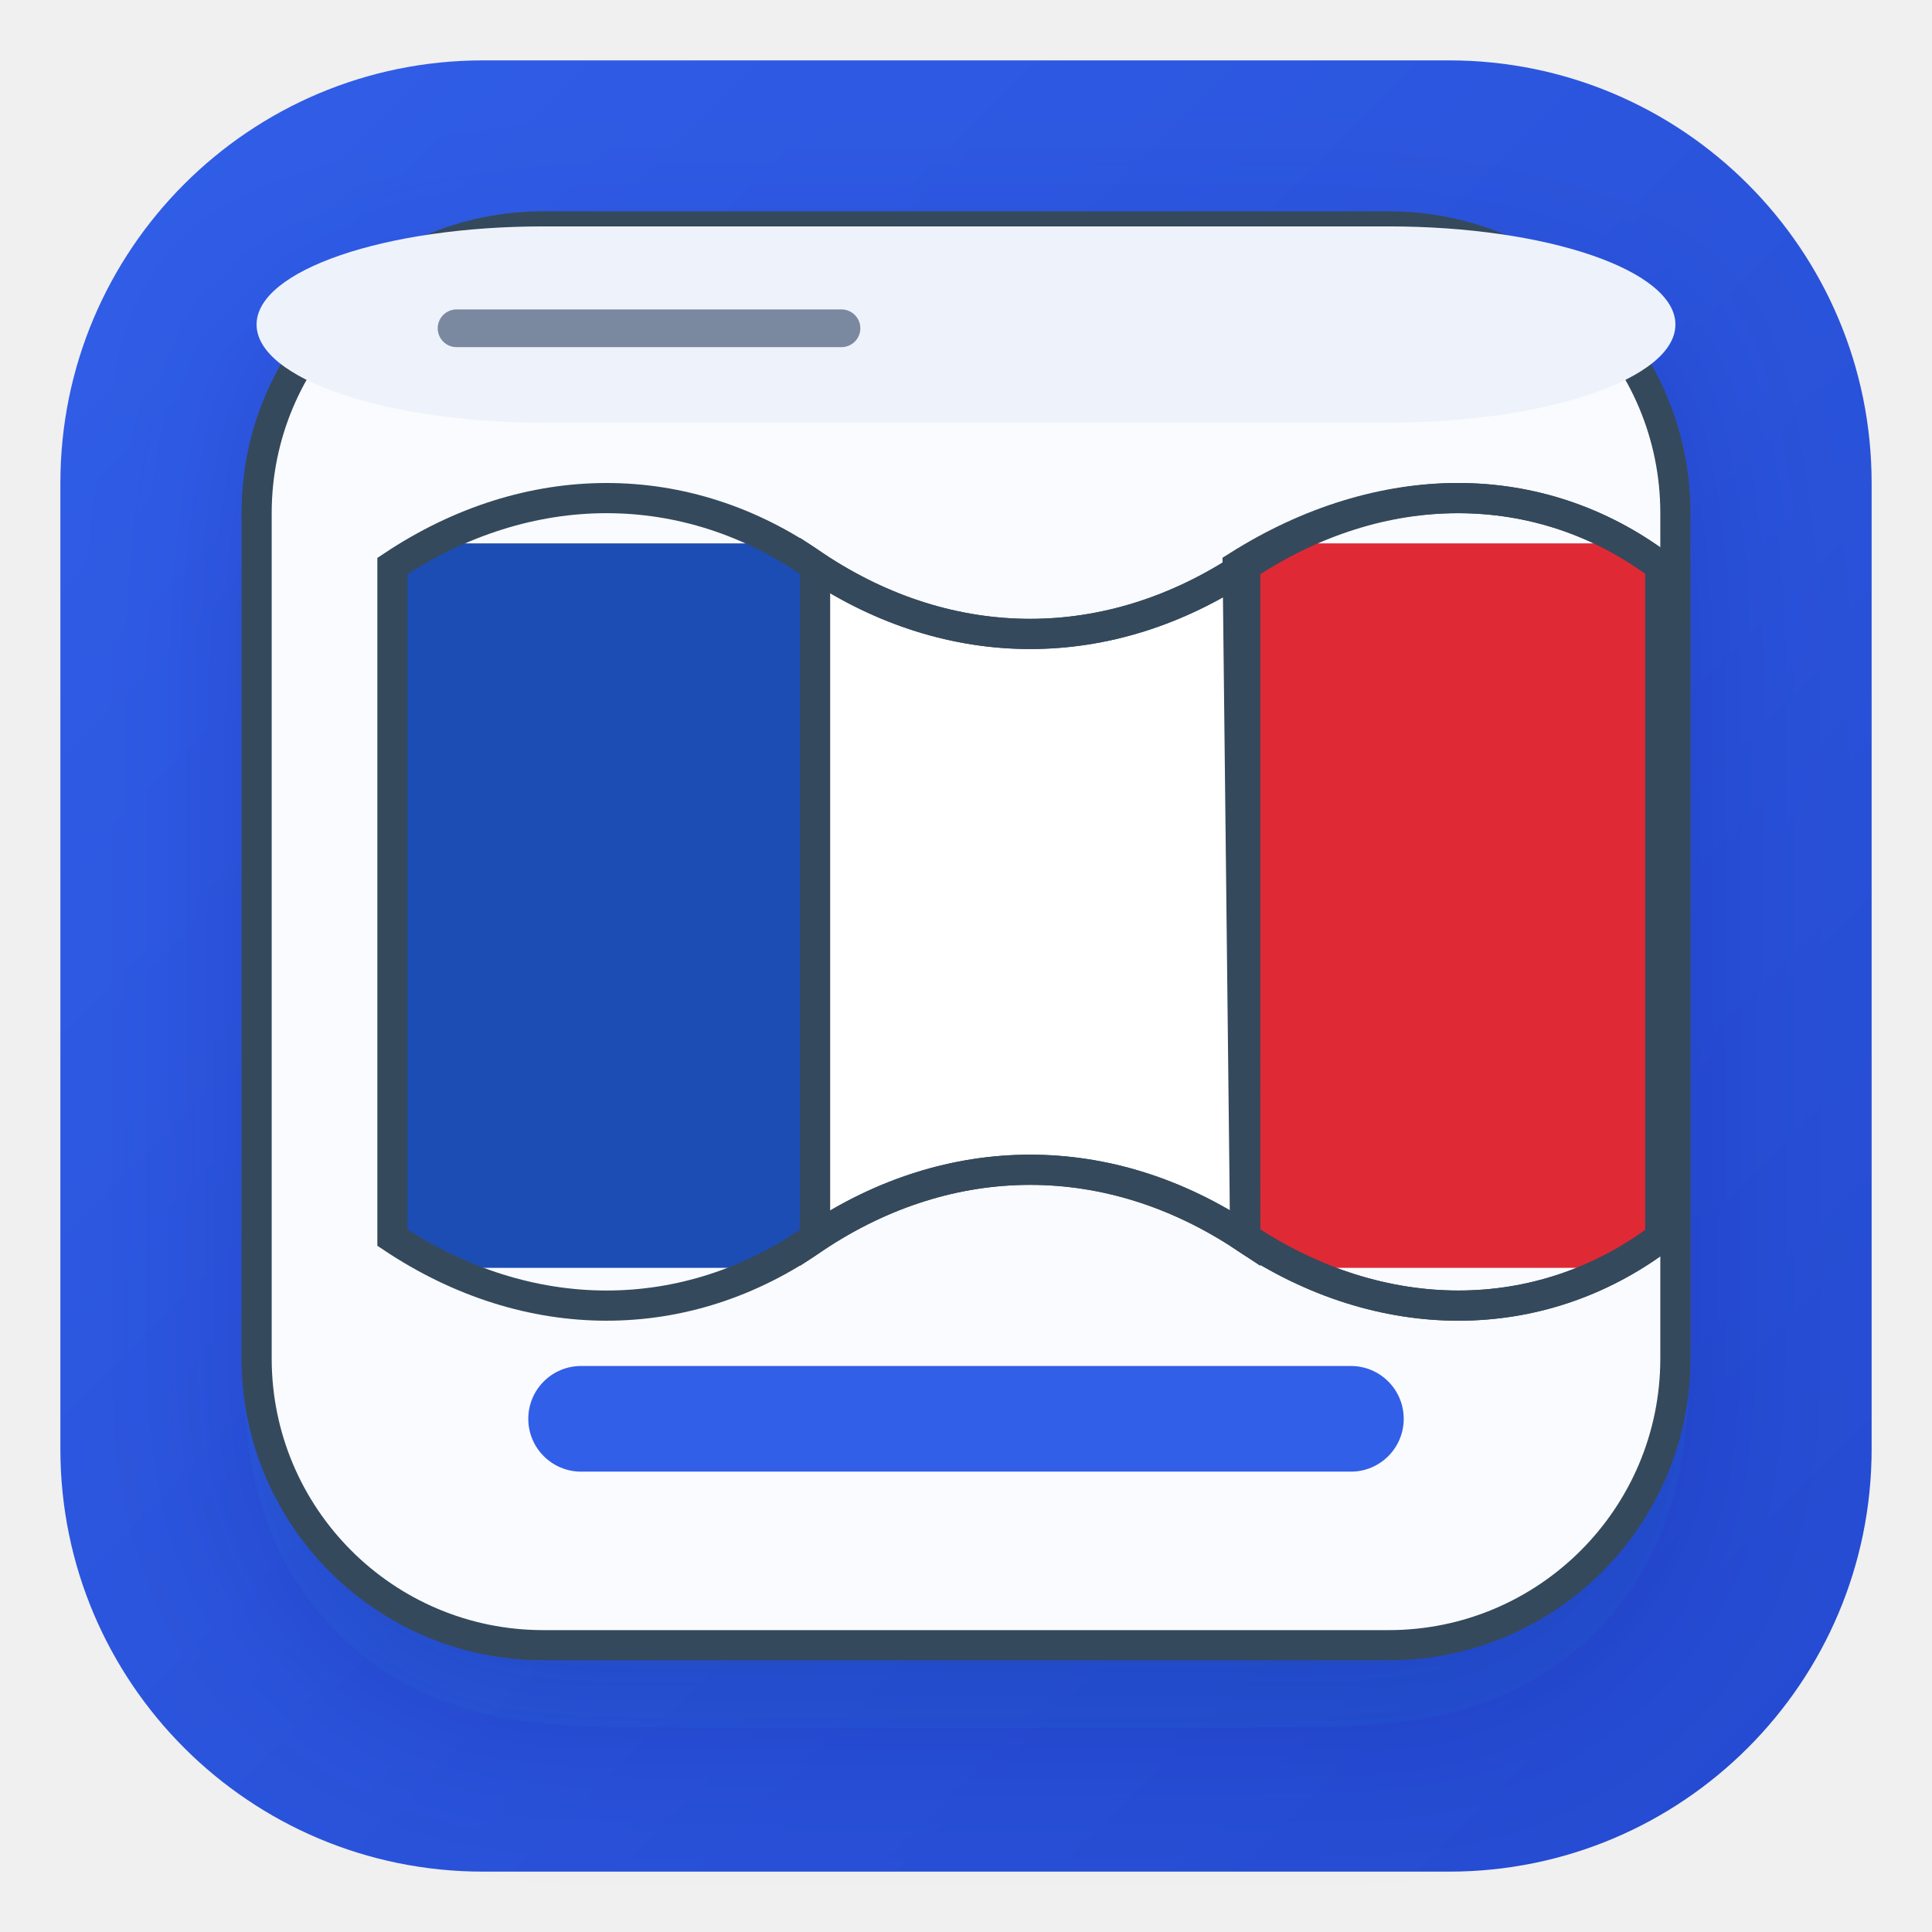
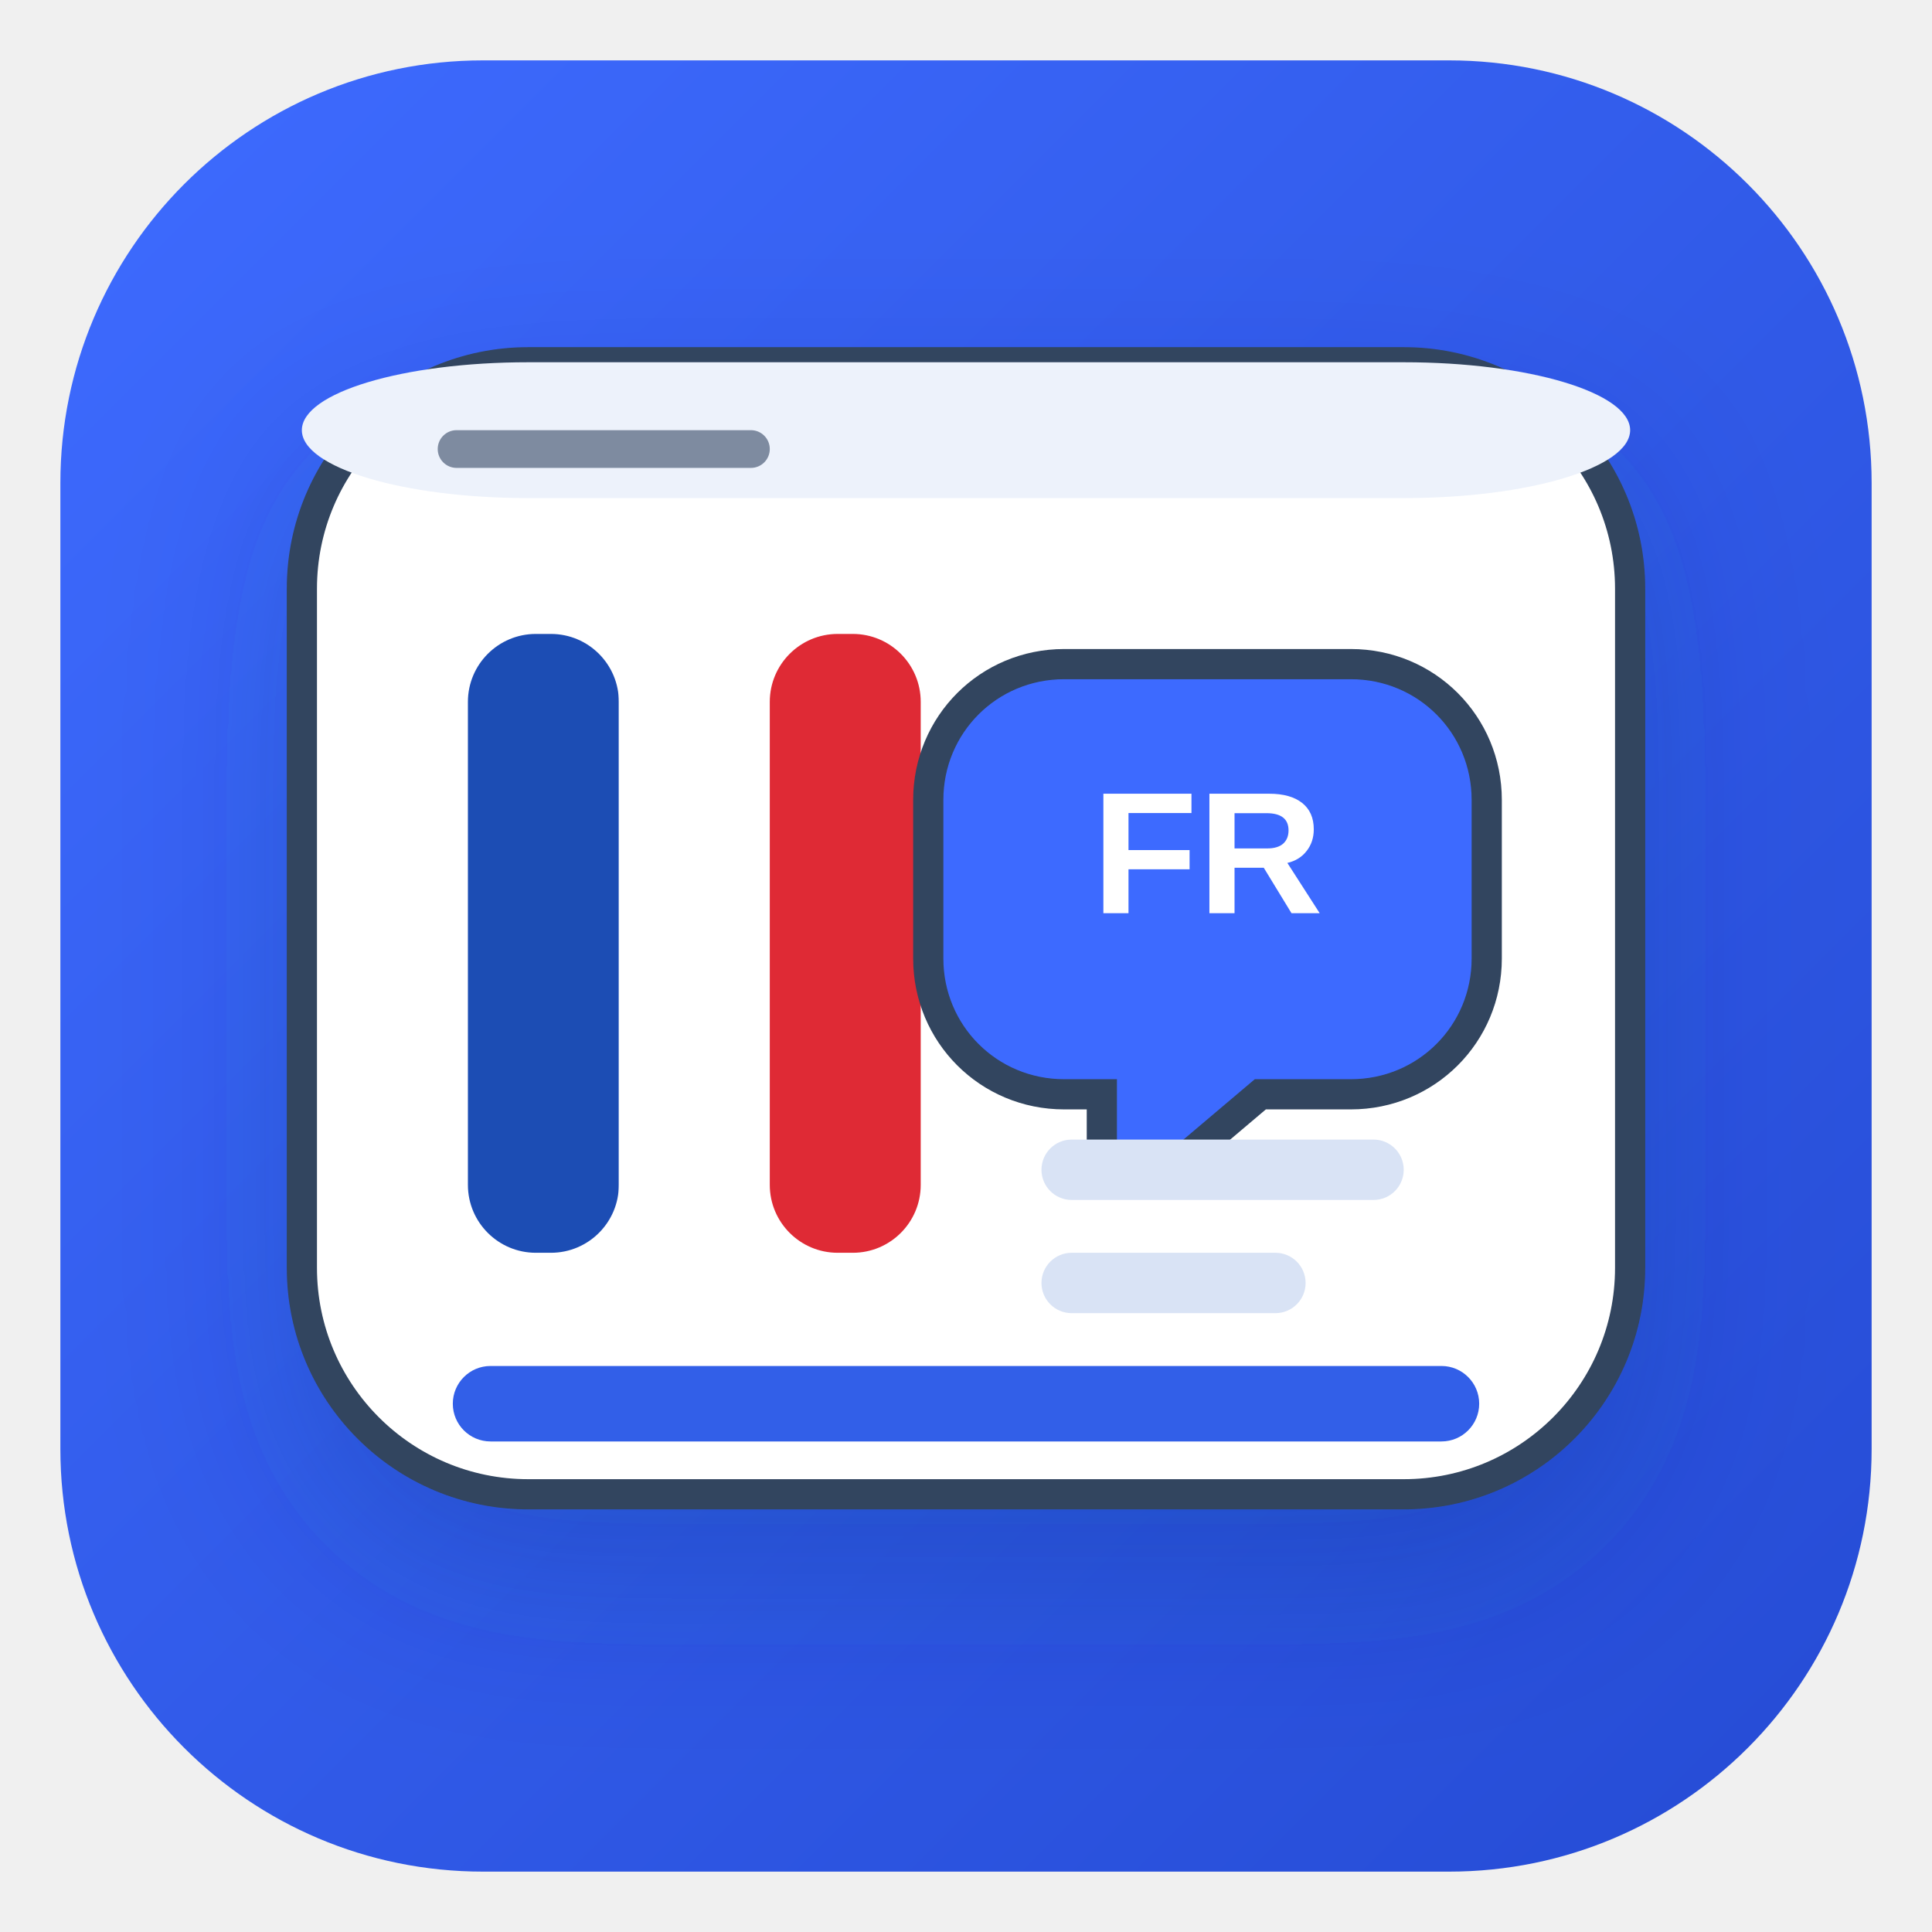
<svg xmlns="http://www.w3.org/2000/svg" viewBox="0 0 256 256" role="img" aria-labelledby="title desc">
  <defs>
    <linearGradient id="bg" x1="0" x2="1" y1="0" y2="1">
-       <stop offset="0%" stop-color="#315EE8" />
-       <stop offset="100%" stop-color="#244AD0" />
+       <stop offset="0%" stop-color="#3E6BFF" />
+       <stop offset="100%" stop-color="#254BD4" />
    </linearGradient>
-     <filter id="shadow" x="-20%" y="-20%" width="140%" height="160%">
-       <feDropShadow dx="0" dy="9" stdDeviation="10" flood-color="#17307A" flood-opacity=".18" />
+     <filter id="shadow" x="-20%" y="-20%" width="150%" height="160%">
+       <feDropShadow dx="0" dy="10" stdDeviation="12" flood-color="#16307E" flood-opacity=".22" />
    </filter>
-     <clipPath id="flagShape">
-       <path d="M52 75                C70 63, 91 63, 108 75                C126 87, 147 87, 165 75                C183 63, 204 63, 220 75                L220 164                C204 176, 183 176, 165 164                C147 152, 126 152, 108 164                C91 176, 70 176, 52 164 Z" />
-     </clipPath>
  </defs>
  <rect x="8" y="8" width="240" height="240" rx="56" fill="url(#bg)" />
  <g filter="url(#shadow)">
-     <rect x="34" y="30" width="188" height="188" rx="38" fill="#FAFBFE" stroke="#34485C" stroke-width="4" />
-     <rect x="34" y="30" width="188" height="26" rx="38" fill="#EEF3FB" />
-     <rect x="58" y="41" width="56" height="5" rx="2.5" fill="#7A899F" />
-     <g clip-path="url(#flagShape)">
-       <rect x="52" y="72" width="56" height="96" fill="#1F4EB4" />
-       <rect x="108" y="72" width="56" height="96" fill="#FFFFFF" />
-       <rect x="164" y="72" width="56" height="96" fill="#DF2935" />
-     </g>
-     <path d="M52 75              C70 63, 91 63, 108 75              C126 87, 147 87, 165 75              C183 63, 204 63, 220 75              L220 164              C204 176, 183 176, 165 164              C147 152, 126 152, 108 164              C91 176, 70 176, 52 164 Z" fill="none" stroke="#34485C" stroke-width="4" />
-     <path d="M108 75              C126 87, 147 87, 165 75              L165 164              C147 152, 126 152, 108 164 Z" fill="none" stroke="#34485C" stroke-width="4" />
-     <path d="M164 75              C183 63, 204 63, 220 75              L220 164              C204 176, 183 176, 165 164 Z" fill="none" stroke="#34485C" stroke-width="4" />
-     <rect x="70" y="181" width="116" height="14" rx="7" fill="#315EE8" />
+     <rect x="40" y="48" width="176" height="150" rx="30" fill="#FFFFFF" stroke="#30445E" stroke-width="4" />
+     <rect x="40" y="48" width="176" height="18" rx="30" fill="#EDF2FB" />
+     <rect x="58" y="57" width="44" height="5" rx="2.5" fill="#7E8BA0" />
+     <rect x="62" y="84" width="20" height="82" rx="9" fill="#1F4EB4" />
+     <rect x="82" y="84" width="20" height="82" rx="0" fill="#FFFFFF" />
+     <rect x="102" y="84" width="20" height="82" rx="9" fill="#DF2935" />
+     <path d="M141 88h38c10 0 18 8 18 18v21c0 10-8 18-18 18h-12l-13 11c-3 2-8 0-8-4v-7h-5c-10 0-18-8-18-18v-21c0-10 8-18 18-18Z" fill="#3E6BFF" stroke="#30445E" stroke-width="4" />
+     <text x="160" y="121" text-anchor="middle" font-family="Arial, Helvetica, sans-serif" font-size="23" font-weight="800" fill="#FFFFFF">FR</text>
+     <rect x="138" y="151" width="48" height="8" rx="4" fill="#D9E3F5" />
+     <rect x="138" y="166" width="35" height="8" rx="4" fill="#D9E3F5" />
+     <rect x="60" y="181" width="136" height="10" rx="5" fill="#315EE8" />
  </g>
</svg>
